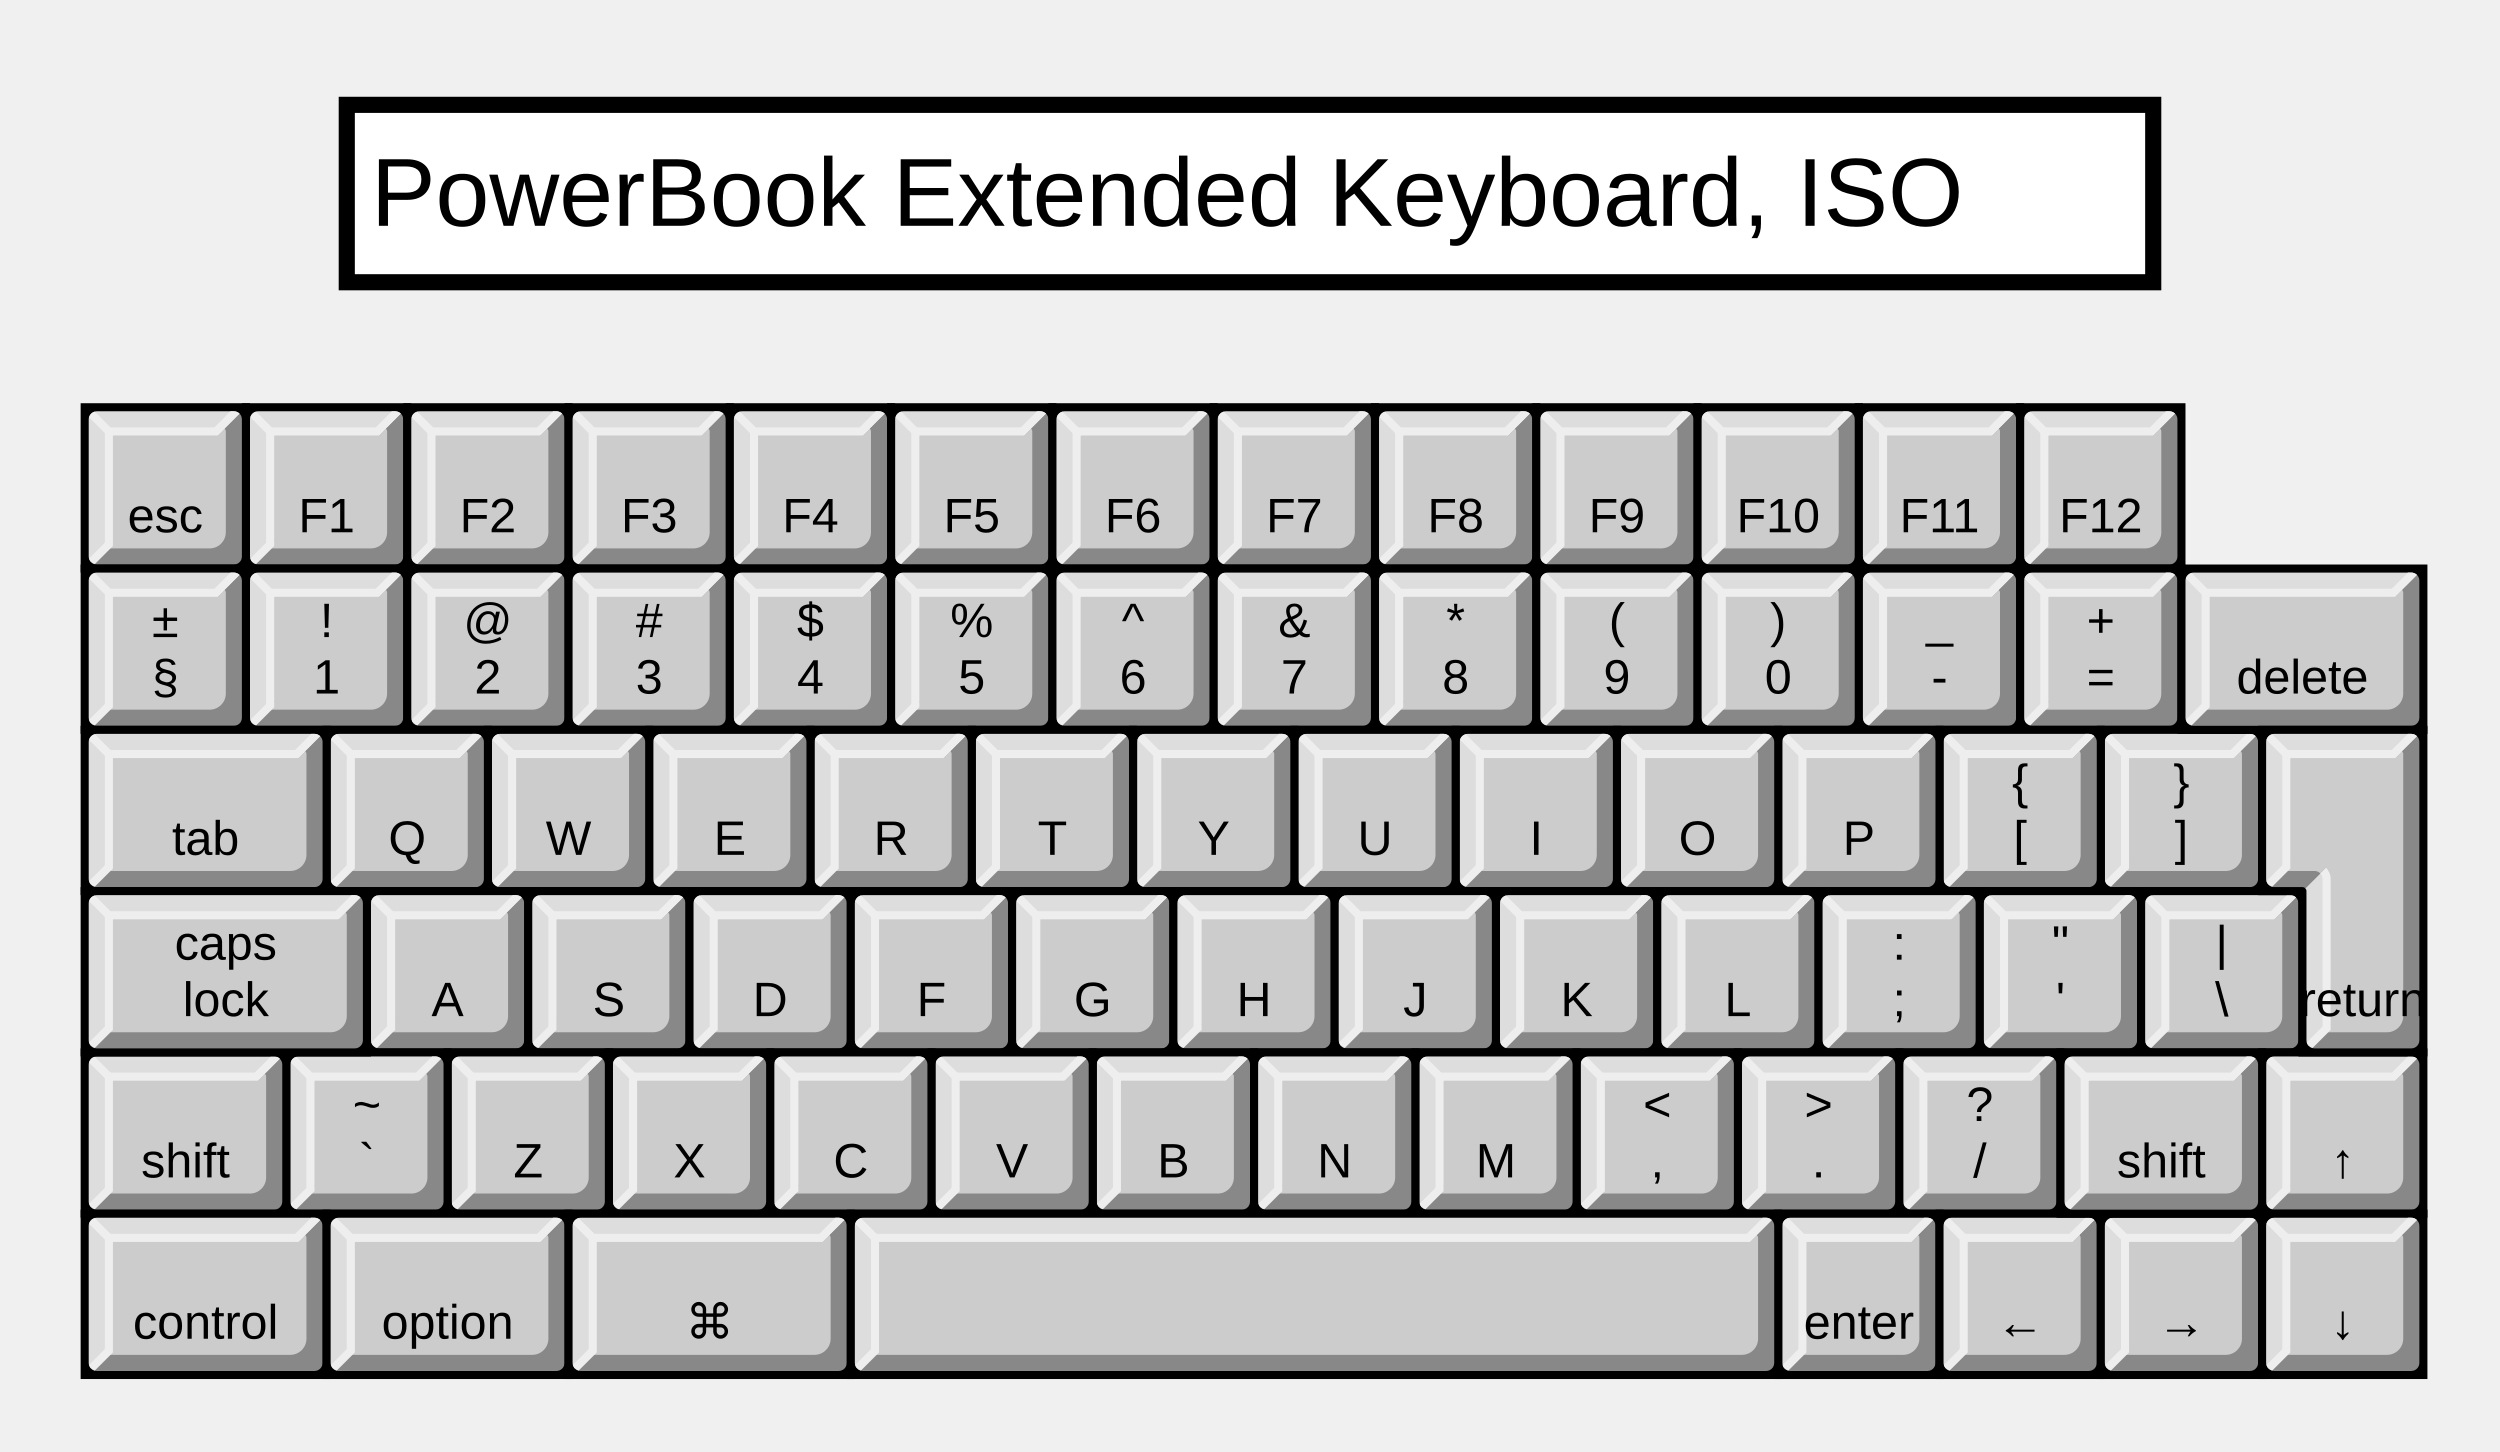
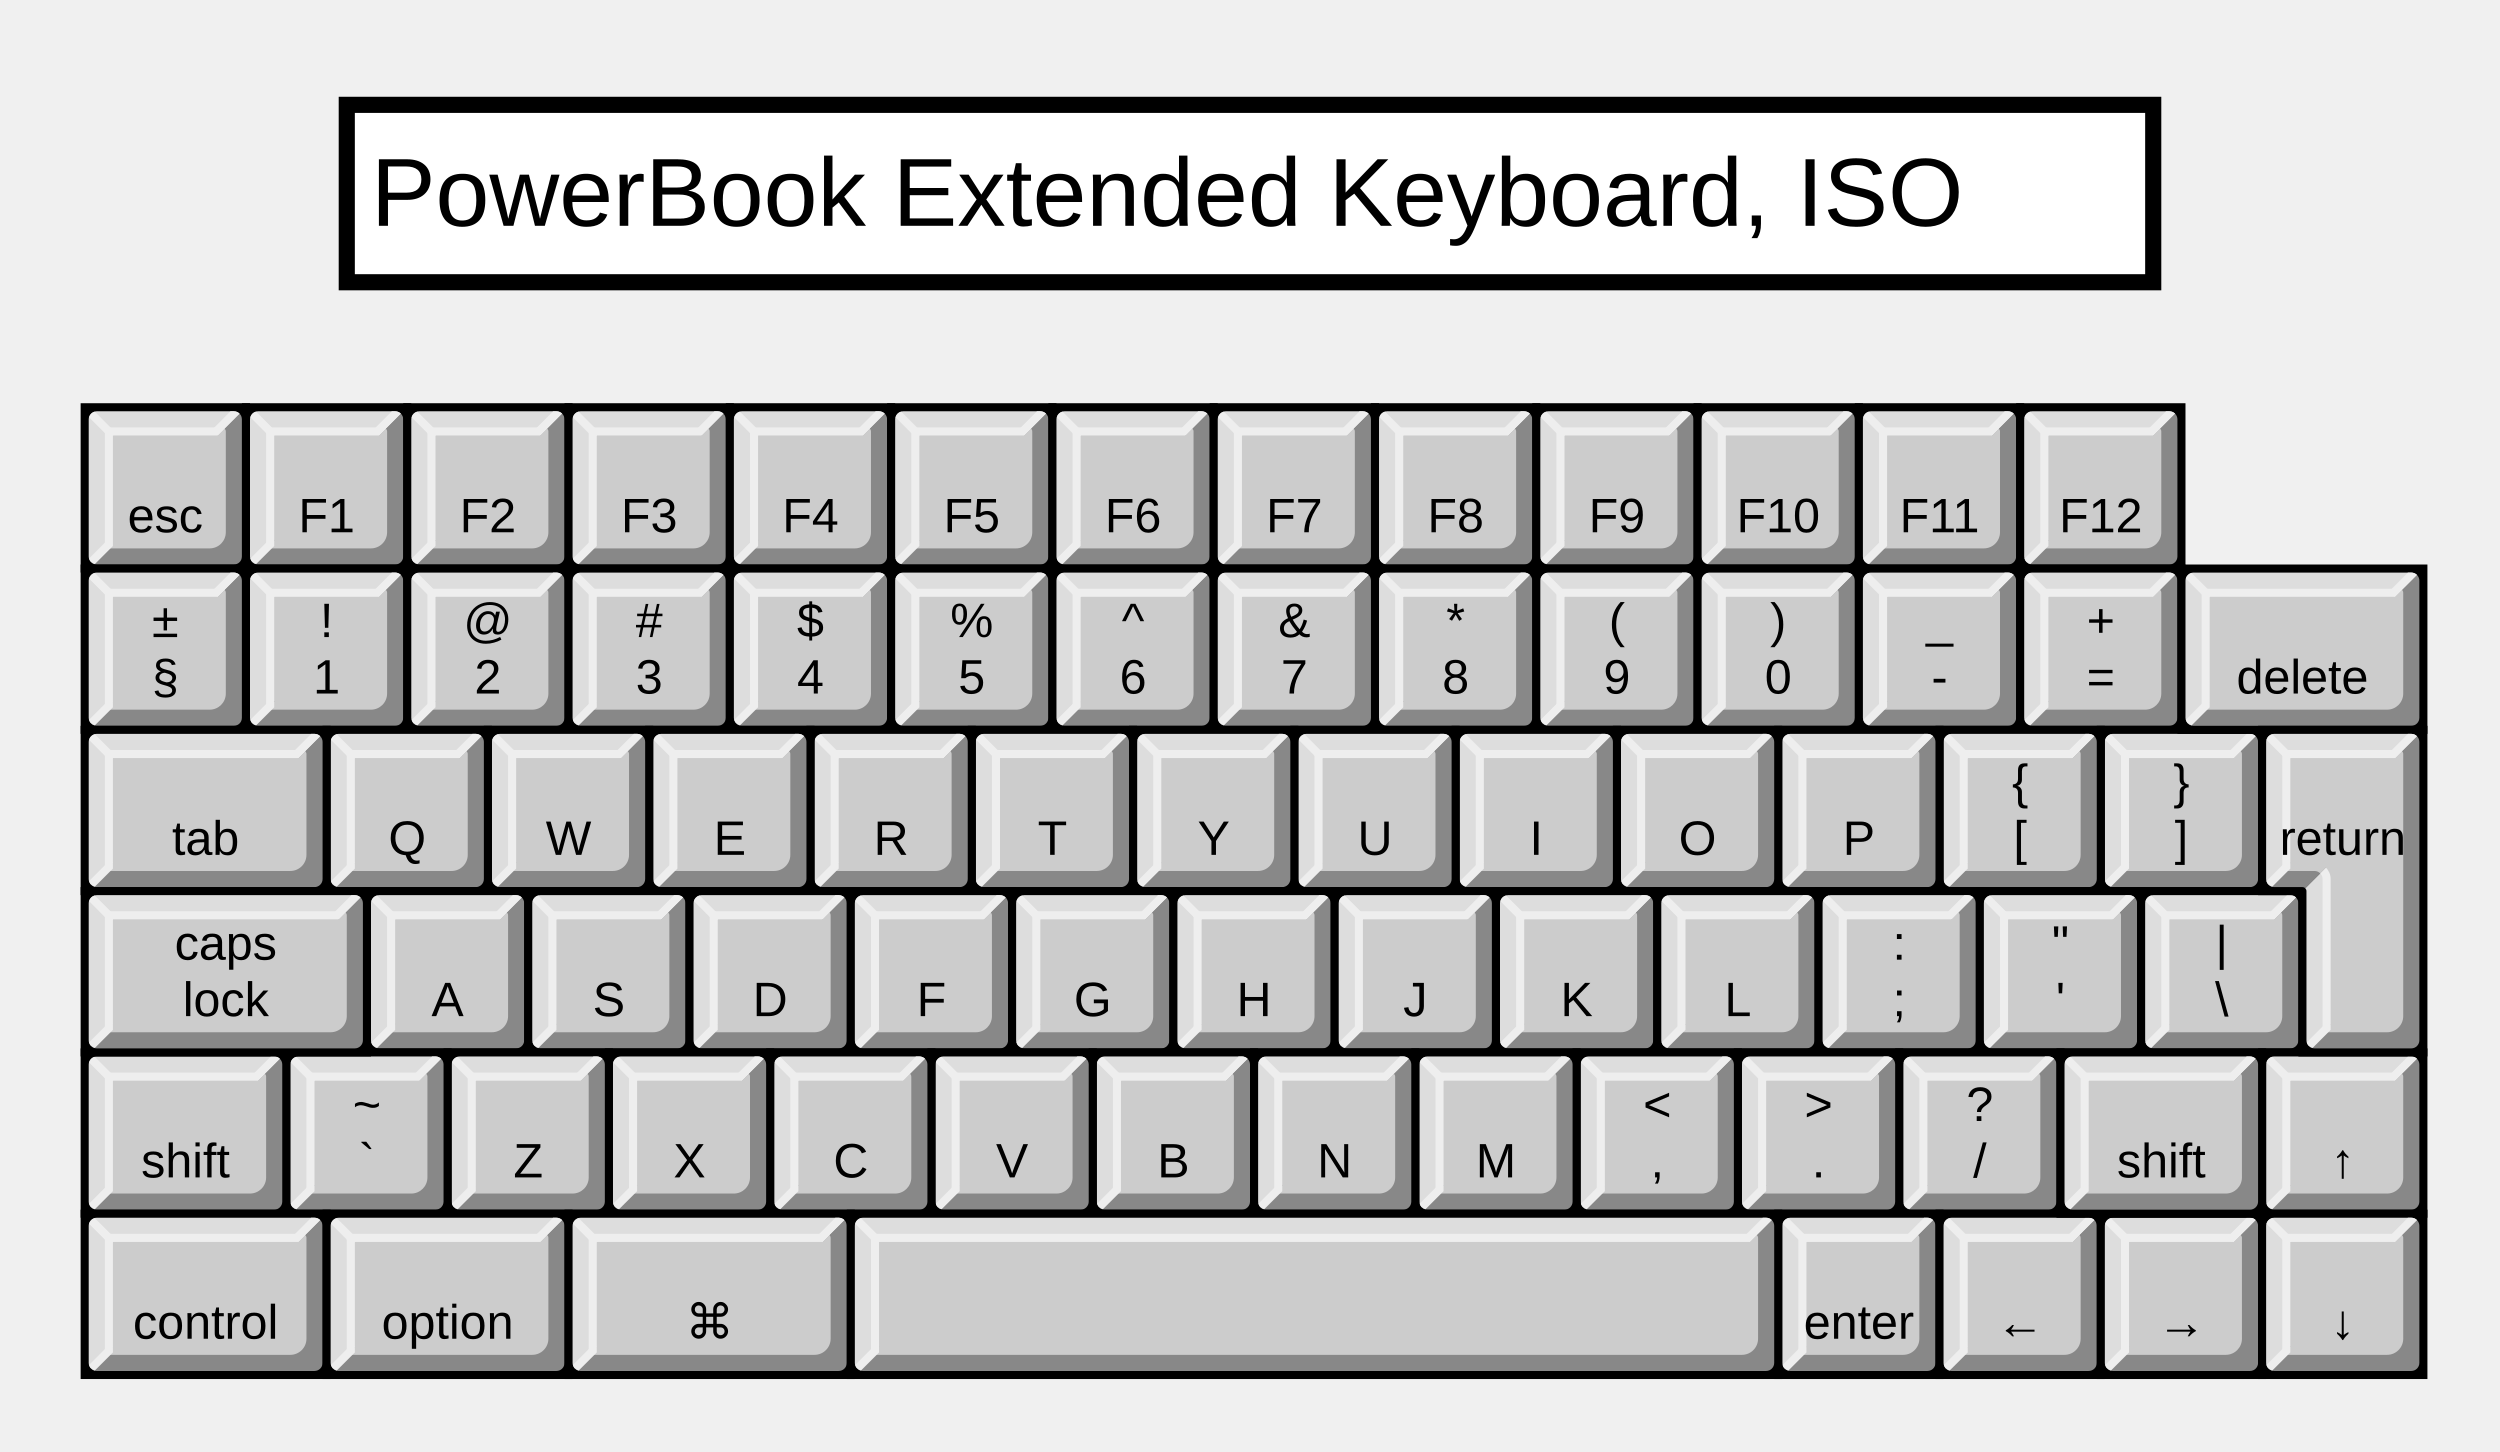
<svg xmlns="http://www.w3.org/2000/svg" xmlns:xlink="http://www.w3.org/1999/xlink" version="1.1" width="620" height="360" viewBox="0 0 310 180">
  <defs>
    <g id="shape0">
-       <path fill="#000000" d="M 16 5 L 16 16 L 5 16 L 5 5 Z M 0 0 L 0 5 L 0 16 L 0 21 L 21 21 L 21 16 L 21 5 L 21 0 Z" />
-       <path fill="#888888" d="M 19.707 1.293 L 16 5 L 16 16 L 5 16 L 1.293 19.707 C 1.474 19.888 1.724 20 2 20 L 19 20 C 19.553 20 20 19.553 20 19 L 20 16 L 20 5 L 20 2 C 20 1.724 19.888 1.474 19.707 1.293 Z" />
-       <path fill="#DDDDDD" d="M 2 1 C 1.448 1 1 1.448 1 2 L 1 5 L 1 16 L 1 19 C 1 19.276 1.112 19.526 1.293 19.707 L 5 16 L 5 16 L 5 5 L 16 5 L 16 5 L 19.707 1.293 C 19.526 1.112 19.276 1 19 1 Z" />
-       <path fill="#EEEEEE" d="M 3.5 3 C 3.224 3 3 3.224 3 3.5 L 3 5 L 3 16 L 3 17.5 C 3 17.639 3.056 17.764 3.146 17.854 L 5 16 L 5 16 L 5 5 L 16 5 L 16 5 L 17.854 3.146 C 17.764 3.056 17.639 3 17.5 3 Z" />
-       <path fill="#CCCCCC" d="M 17.854 3.146 L 17 4 L 4 4 L 4 5 L 4 16 L 4 17 L 3.146 17.854 C 3.237 17.944 3.362 18 3.5 18 L 16 18 L 16 18 L 16 18 C 17.104 18 18 17.104 18 16 L 18 16 L 18 5 L 18 3.5 C 18 3.362 17.944 3.237 17.854 3.146 Z" />
-       <path fill="#EEEEEE" d="M 18.586 1 L 16.293 3.293 L 17 4 L 19.707 1.293 C 19.526 1.112 19.276 1 19 1 Z M 1.756 1.049 C 1.405 1.14 1.14 1.405 1.049 1.756 L 3.646 4.353 L 4.354 3.646 L 1.756 1.049 Z M 3.646 16.646 L 1.049 19.244 C 1.14 19.595 1.405 19.86 1.756 19.951 L 4 17.707 L 4 17 L 3.646 16.646 Z" />
+       <g>
+         <path d="M 16 5 L 16 16 L 5 16 L 5 5 Z M 0 0 L 0 5 L 0 16 L 0 21 L 21 21 L 21 16 L 21 5 L 21 0 Z" fill="#000000" />
+         <path d="M 19.707 1.293 L 16 5 L 16 16 L 5 16 L 1.293 19.707 C 1.474 19.888 1.724 20 2 20 L 19 20 C 19.553 20 20 19.553 20 19 L 20 16 L 20 5 L 20 2 C 20 1.724 19.888 1.474 19.707 1.293 Z" fill="#888888" />
+         <path d="M 2 1 C 1.448 1 1 1.448 1 2 L 1 5 L 1 16 L 1 19 C 1 19.276 1.112 19.526 1.293 19.707 L 5 16 L 5 16 L 5 5 L 16 5 L 16 5 L 19.707 1.293 C 19.526 1.112 19.276 1 19 1 Z" fill="#dddddd" />
+         <path d="M 3.5 3 C 3.224 3 3 3.224 3 3.5 L 3 5 L 3 16 L 3 17.5 C 3 17.639 3.056 17.764 3.146 17.854 L 5 16 L 5 16 L 5 5 L 16 5 L 16 5 L 17.854 3.146 C 17.764 3.056 17.639 3 17.5 3 Z" fill="#eeeeee" />
+         <path d="M 17.854 3.146 L 17 4 L 4 4 L 4 5 L 4 16 L 4 17 L 3.146 17.854 C 3.237 17.944 3.362 18 3.5 18 L 16 18 L 16 18 L 16 18 C 17.104 18 18 17.104 18 16 L 18 16 L 18 5 L 18 3.5 C 18 3.362 17.944 3.237 17.854 3.146 Z" fill="#cccccc" />
+         <path d="M 18.586 1 L 16.293 3.293 L 17 4 L 19.707 1.293 C 19.526 1.112 19.276 1 19 1 Z M 1.756 1.049 C 1.405 1.14 1.14 1.405 1.049 1.756 L 3.646 4.353 L 4.354 3.646 L 1.756 1.049 Z M 3.646 16.646 L 1.049 19.244 C 1.14 19.595 1.405 19.86 1.756 19.951 L 4 17.707 L 4 17 L 3.646 16.646 Z" fill="#eeeeee" />
+       </g>
    </g>
    <g id="shape1">
-       <path fill="#000000" d="M 21 5 L 21 16 L 5 16 L 5 5 Z M 0 0 L 0 5 L 0 16 L 0 21 L 26 21 L 26 16 L 26 5 L 26 0 Z" />
-       <path fill="#888888" d="M 24.707 1.293 L 21 5 L 21 16 L 5 16 L 1.293 19.707 C 1.474 19.888 1.724 20 2 20 L 24 20 C 24.553 20 25 19.553 25 19 L 25 16 L 25 5 L 25 2 C 25 1.724 24.888 1.474 24.707 1.293 Z" />
-       <path fill="#DDDDDD" d="M 2 1 C 1.448 1 1 1.448 1 2 L 1 5 L 1 16 L 1 19 C 1 19.276 1.112 19.526 1.293 19.707 L 5 16 L 5 16 L 5 5 L 21 5 L 21 5 L 24.707 1.293 C 24.526 1.112 24.276 1 24 1 Z" />
-       <path fill="#EEEEEE" d="M 3.5 3 C 3.224 3 3 3.224 3 3.5 L 3 5 L 3 16 L 3 17.5 C 3 17.639 3.056 17.764 3.146 17.854 L 5 16 L 5 16 L 5 5 L 21 5 L 21 5 L 22.854 3.146 C 22.764 3.056 22.639 3 22.5 3 Z" />
-       <path fill="#CCCCCC" d="M 22.854 3.146 L 22 4 L 4 4 L 4 5 L 4 16 L 4 17 L 3.146 17.854 C 3.237 17.944 3.362 18 3.5 18 L 21 18 L 21 18 L 21 18 C 22.104 18 23 17.104 23 16 L 23 16 L 23 5 L 23 3.5 C 23 3.362 22.944 3.237 22.854 3.146 Z" />
-       <path fill="#EEEEEE" d="M 23.586 1 L 21.293 3.293 L 22 4 L 24.707 1.293 C 24.526 1.112 24.276 1 24 1 Z M 1.756 1.049 C 1.405 1.14 1.14 1.405 1.049 1.756 L 3.646 4.353 L 4.354 3.646 L 1.756 1.049 Z M 3.646 16.646 L 1.049 19.244 C 1.14 19.595 1.405 19.86 1.756 19.951 L 4 17.707 L 4 17 L 3.646 16.646 Z" />
+       <g>
+         <path d="M 21 5 L 21 16 L 5 16 L 5 5 Z M 0 0 L 0 5 L 0 16 L 0 21 L 26 21 L 26 16 L 26 5 L 26 0 Z" fill="#000000" />
+         <path d="M 24.707 1.293 L 21 5 L 21 16 L 5 16 L 1.293 19.707 C 1.474 19.888 1.724 20 2 20 L 24 20 C 24.553 20 25 19.553 25 19 L 25 16 L 25 5 L 25 2 C 25 1.724 24.888 1.474 24.707 1.293 Z" fill="#888888" />
+         <path d="M 2 1 C 1.448 1 1 1.448 1 2 L 1 5 L 1 16 L 1 19 C 1 19.276 1.112 19.526 1.293 19.707 L 5 16 L 5 16 L 5 5 L 21 5 L 21 5 L 24.707 1.293 C 24.526 1.112 24.276 1 24 1 Z" fill="#dddddd" />
+         <path d="M 3.5 3 C 3.224 3 3 3.224 3 3.5 L 3 5 L 3 16 L 3 17.5 C 3 17.639 3.056 17.764 3.146 17.854 L 5 16 L 5 16 L 5 5 L 21 5 L 21 5 L 22.854 3.146 C 22.764 3.056 22.639 3 22.5 3 Z" fill="#eeeeee" />
+         <path d="M 22.854 3.146 L 22 4 L 4 4 L 4 5 L 4 16 L 4 17 L 3.146 17.854 C 3.237 17.944 3.362 18 3.5 18 L 21 18 L 21 18 L 21 18 C 22.104 18 23 17.104 23 16 L 23 16 L 23 5 L 23 3.5 C 23 3.362 22.944 3.237 22.854 3.146 Z" fill="#cccccc" />
+         <path d="M 23.586 1 L 21.293 3.293 L 22 4 L 24.707 1.293 C 24.526 1.112 24.276 1 24 1 Z M 1.756 1.049 C 1.405 1.14 1.14 1.405 1.049 1.756 L 3.646 4.353 L 4.354 3.646 L 1.756 1.049 Z M 3.646 16.646 L 1.049 19.244 C 1.14 19.595 1.405 19.86 1.756 19.951 L 4 17.707 L 4 17 L 3.646 16.646 Z" fill="#eeeeee" />
+       </g>
    </g>
    <g id="shape2">
-       <path fill="#000000" d="M 0 0 L 0 5 L 0 16 L 0 21 L 26 21 L 26 16 L 5 16 L 5 5 L 26 5 L 26 0 Z M 26 0 L 26 5 L 26 16 L 26 21 L 31 21 L 31 16 L 31 5 L 31 0 Z" />
-       <path fill="#888888" d="M 5 16 L 1.293 19.707 C 1.474 19.888 1.724 20 2 20 L 26 20 L 26 16 Z M 29.707 1.293 L 26 5 L 26 16 L 26 20 L 29 20 C 29.553 20 30 19.553 30 19 L 30 16 L 30 5 L 30 2 C 30 1.724 29.888 1.474 29.707 1.293 Z" />
-       <path fill="#DDDDDD" d="M 26 1 L 26 5 L 29.707 1.293 C 29.526 1.112 29.276 1 29 1 Z M 2 1 C 1.448 1 1 1.448 1 2 L 1 5 L 1 16 L 1 19 C 1 19.276 1.112 19.526 1.293 19.707 L 5 16 L 5 16 L 5 5 L 26 5 L 26 1 Z" />
-       <path fill="#EEEEEE" d="M 26 3 L 26 5 L 27.854 3.146 C 27.764 3.056 27.639 3 27.5 3 Z M 3.5 3 C 3.224 3 3 3.224 3 3.5 L 3 5 L 3 16 L 3 17.5 C 3 17.639 3.056 17.764 3.146 17.854 L 5 16 L 5 16 L 5 5 L 26 5 L 26 3 Z" />
-       <path fill="#CCCCCC" d="M 27.854 3.146 L 27 4 L 26 4 L 26 5 L 26 5 L 26 4 L 4 4 L 4 5 L 4 16 L 4 17 L 3.146 17.854 C 3.237 17.944 3.362 18 3.5 18 L 26 18 L 26 16 L 26 16 L 26 18 C 27.104 18 28 17.104 28 16 L 28 16 L 28 5 L 28 3.5 C 28 3.362 27.944 3.237 27.854 3.146 Z" />
-       <path fill="#EEEEEE" d="M 28.586 1 L 26.293 3.293 L 27 4 L 29.707 1.293 C 29.526 1.112 29.276 1 29 1 Z M 1.756 1.049 C 1.405 1.14 1.14 1.405 1.049 1.756 L 3.646 4.353 L 4.354 3.646 L 1.756 1.049 Z M 3.646 16.646 L 1.049 19.244 C 1.14 19.595 1.405 19.86 1.756 19.951 L 4 17.707 L 4 17 L 3.646 16.646 Z" />
+       <g>
+         <path d="M 0 0 L 0 5 L 0 16 L 0 21 L 26 21 L 26 16 L 5 16 L 5 5 L 26 5 L 26 0 Z M 26 0 L 26 5 L 26 16 L 26 21 L 31 21 L 31 16 L 31 5 L 31 0 Z" fill="#000000" />
+         <path d="M 5 16 L 1.293 19.707 C 1.474 19.888 1.724 20 2 20 L 26 20 L 26 16 Z M 29.707 1.293 L 26 5 L 26 16 L 26 20 L 29 20 C 29.553 20 30 19.553 30 19 L 30 16 L 30 5 L 30 2 C 30 1.724 29.888 1.474 29.707 1.293 Z" fill="#888888" />
+         <path d="M 26 1 L 26 5 L 29.707 1.293 C 29.526 1.112 29.276 1 29 1 Z M 2 1 C 1.448 1 1 1.448 1 2 L 1 5 L 1 16 L 1 19 C 1 19.276 1.112 19.526 1.293 19.707 L 5 16 L 5 16 L 5 5 L 26 5 L 26 1 Z" fill="#dddddd" />
+         <path d="M 26 3 L 26 5 L 27.854 3.146 C 27.764 3.056 27.639 3 27.5 3 Z M 3.5 3 C 3.224 3 3 3.224 3 3.5 L 3 5 L 3 16 L 3 17.5 C 3 17.639 3.056 17.764 3.146 17.854 L 5 16 L 5 16 L 5 5 L 26 5 L 26 3 Z" fill="#eeeeee" />
+         <path d="M 27.854 3.146 L 27 4 L 26 4 L 26 5 L 26 5 L 26 4 L 4 4 L 4 5 L 4 16 L 4 17 L 3.146 17.854 C 3.237 17.944 3.362 18 3.5 18 L 26 18 L 26 16 L 26 16 L 26 18 C 27.104 18 28 17.104 28 16 L 28 16 L 28 5 L 28 3.5 C 28 3.362 27.944 3.237 27.854 3.146 Z" fill="#cccccc" />
+         <path d="M 28.586 1 L 26.293 3.293 L 27 4 L 29.707 1.293 C 29.526 1.112 29.276 1 29 1 Z M 1.756 1.049 C 1.405 1.14 1.14 1.405 1.049 1.756 L 3.646 4.353 L 4.354 3.646 L 1.756 1.049 Z M 3.646 16.646 L 1.049 19.244 C 1.14 19.595 1.405 19.86 1.756 19.951 L 4 17.707 L 4 17 L 3.646 16.646 Z" fill="#eeeeee" />
+       </g>
    </g>
    <g id="shape3">
-       <path fill="#000000" d="M 0 0 L 0 5 L 0 16 L 0 21 L 31 21 L 31 16 L 5 16 L 5 5 L 31 5 L 31 0 Z M 31 0 L 31 5 L 31 16 L 31 21 L 36 21 L 36 16 L 36 5 L 36 0 Z" />
-       <path fill="#888888" d="M 5 16 L 1.293 19.707 C 1.474 19.888 1.724 20 2 20 L 31 20 L 31 16 Z M 34.707 1.293 L 31 5 L 31 16 L 31 20 L 34 20 C 34.553 20 35 19.553 35 19 L 35 16 L 35 5 L 35 2 C 35 1.724 34.888 1.474 34.707 1.293 Z" />
-       <path fill="#DDDDDD" d="M 31 1 L 31 5 L 34.707 1.293 C 34.526 1.112 34.276 1 34 1 Z M 2 1 C 1.448 1 1 1.448 1 2 L 1 5 L 1 16 L 1 19 C 1 19.276 1.112 19.526 1.293 19.707 L 5 16 L 5 16 L 5 5 L 31 5 L 31 1 Z" />
-       <path fill="#EEEEEE" d="M 31 3 L 31 5 L 32.854 3.146 C 32.764 3.056 32.639 3 32.5 3 Z M 3.5 3 C 3.224 3 3 3.224 3 3.5 L 3 5 L 3 16 L 3 17.5 C 3 17.639 3.056 17.764 3.146 17.854 L 5 16 L 5 16 L 5 5 L 31 5 L 31 3 Z" />
-       <path fill="#CCCCCC" d="M 32.854 3.146 L 32 4 L 31 4 L 31 5 L 31 5 L 31 4 L 4 4 L 4 5 L 4 16 L 4 17 L 3.146 17.854 C 3.237 17.944 3.362 18 3.5 18 L 31 18 L 31 16 L 31 16 L 31 18 C 32.104 18 33 17.104 33 16 L 33 16 L 33 5 L 33 3.5 C 33 3.362 32.944 3.237 32.854 3.146 Z" />
-       <path fill="#EEEEEE" d="M 33.586 1 L 31.293 3.293 L 32 4 L 34.707 1.293 C 34.526 1.112 34.276 1 34 1 Z M 1.756 1.049 C 1.405 1.14 1.14 1.405 1.049 1.756 L 3.646 4.353 L 4.354 3.646 L 1.756 1.049 Z M 3.646 16.646 L 1.049 19.244 C 1.14 19.595 1.405 19.86 1.756 19.951 L 4 17.707 L 4 17 L 3.646 16.646 Z" />
+       <g>
+         <path d="M 0 0 L 0 5 L 0 16 L 0 21 L 31 21 L 31 16 L 5 16 L 5 5 L 31 5 L 31 0 Z M 31 0 L 31 5 L 31 16 L 31 21 L 36 21 L 36 16 L 36 5 L 36 0 Z" fill="#000000" />
+         <path d="M 5 16 L 1.293 19.707 C 1.474 19.888 1.724 20 2 20 L 31 20 L 31 16 Z M 34.707 1.293 L 31 5 L 31 16 L 31 20 L 34 20 C 34.553 20 35 19.553 35 19 L 35 16 L 35 5 L 35 2 C 35 1.724 34.888 1.474 34.707 1.293 Z" fill="#888888" />
+         <path d="M 31 1 L 31 5 L 34.707 1.293 C 34.526 1.112 34.276 1 34 1 Z M 2 1 C 1.448 1 1 1.448 1 2 L 1 5 L 1 16 L 1 19 C 1 19.276 1.112 19.526 1.293 19.707 L 5 16 L 5 16 L 5 5 L 31 5 L 31 1 Z" fill="#dddddd" />
+         <path d="M 31 3 L 31 5 L 32.854 3.146 C 32.764 3.056 32.639 3 32.5 3 Z M 3.5 3 C 3.224 3 3 3.224 3 3.5 L 3 5 L 3 16 L 3 17.5 C 3 17.639 3.056 17.764 3.146 17.854 L 5 16 L 5 16 L 5 5 L 31 5 L 31 3 Z" fill="#eeeeee" />
+         <path d="M 32.854 3.146 L 32 4 L 31 4 L 31 5 L 31 5 L 31 4 L 4 4 L 4 5 L 4 16 L 4 17 L 3.146 17.854 C 3.237 17.944 3.362 18 3.5 18 L 31 18 L 31 16 L 31 16 L 31 18 C 32.104 18 33 17.104 33 16 L 33 16 L 33 5 L 33 3.5 C 33 3.362 32.944 3.237 32.854 3.146 Z" fill="#cccccc" />
+         <path d="M 33.586 1 L 31.293 3.293 L 32 4 L 34.707 1.293 C 34.526 1.112 34.276 1 34 1 Z M 1.756 1.049 C 1.405 1.14 1.14 1.405 1.049 1.756 L 3.646 4.353 L 4.354 3.646 L 1.756 1.049 Z M 3.646 16.646 L 1.049 19.244 C 1.14 19.595 1.405 19.86 1.756 19.951 L 4 17.707 L 4 17 L 3.646 16.646 Z" fill="#eeeeee" />
+       </g>
    </g>
    <g id="shape4">
-       <path fill="#000000" d="M 111 5 L 111 16 L 5 16 L 5 5 Z M 0 0 L 0 5 L 0 16 L 0 21 L 116 21 L 116 16 L 116 5 L 116 0 Z" />
-       <path fill="#888888" d="M 114.707 1.293 L 111 5 L 111 16 L 5 16 L 1.293 19.707 C 1.474 19.888 1.724 20 2 20 L 114 20 C 114.553 20 115 19.553 115 19 L 115 16 L 115 5 L 115 2 C 115 1.724 114.888 1.474 114.707 1.293 Z" />
-       <path fill="#DDDDDD" d="M 2 1 C 1.448 1 1 1.448 1 2 L 1 5 L 1 16 L 1 19 C 1 19.276 1.112 19.526 1.293 19.707 L 5 16 L 5 16 L 5 5 L 111 5 L 111 5 L 114.707 1.293 C 114.526 1.112 114.276 1 114 1 Z" />
-       <path fill="#EEEEEE" d="M 3.5 3 C 3.224 3 3 3.224 3 3.5 L 3 5 L 3 16 L 3 17.5 C 3 17.639 3.056 17.764 3.146 17.854 L 5 16 L 5 16 L 5 5 L 111 5 L 111 5 L 112.854 3.146 C 112.764 3.056 112.639 3 112.5 3 Z" />
-       <path fill="#CCCCCC" d="M 112.854 3.146 L 112 4 L 4 4 L 4 5 L 4 16 L 4 17 L 3.146 17.854 C 3.237 17.944 3.362 18 3.5 18 L 111 18 L 111 18 L 111 18 C 112.104 18 113 17.104 113 16 L 113 16 L 113 5 L 113 3.5 C 113 3.362 112.944 3.237 112.854 3.146 Z" />
-       <path fill="#EEEEEE" d="M 113.586 1 L 111.293 3.293 L 112 4 L 114.707 1.293 C 114.526 1.112 114.276 1 114 1 Z M 1.756 1.049 C 1.405 1.14 1.14 1.405 1.049 1.756 L 3.646 4.353 L 4.354 3.646 L 1.756 1.049 Z M 3.646 16.646 L 1.049 19.244 C 1.14 19.595 1.405 19.86 1.756 19.951 L 4 17.707 L 4 17 L 3.646 16.646 Z" />
+       <g>
+         <path d="M 111 5 L 111 16 L 5 16 L 5 5 Z M 0 0 L 0 5 L 0 16 L 0 21 L 116 21 L 116 16 L 116 5 L 116 0 Z" fill="#000000" />
+         <path d="M 114.707 1.293 L 111 5 L 111 16 L 5 16 L 1.293 19.707 C 1.474 19.888 1.724 20 2 20 L 114 20 C 114.553 20 115 19.553 115 19 L 115 16 L 115 5 L 115 2 C 115 1.724 114.888 1.474 114.707 1.293 Z" fill="#888888" />
+         <path d="M 2 1 C 1.448 1 1 1.448 1 2 L 1 5 L 1 16 L 1 19 C 1 19.276 1.112 19.526 1.293 19.707 L 5 16 L 5 16 L 5 5 L 111 5 L 111 5 L 114.707 1.293 C 114.526 1.112 114.276 1 114 1 Z" fill="#dddddd" />
+         <path d="M 3.5 3 C 3.224 3 3 3.224 3 3.5 L 3 5 L 3 16 L 3 17.5 C 3 17.639 3.056 17.764 3.146 17.854 L 5 16 L 5 16 L 5 5 L 111 5 L 111 5 L 112.854 3.146 C 112.764 3.056 112.639 3 112.5 3 Z" fill="#eeeeee" />
+         <path d="M 112.854 3.146 L 112 4 L 4 4 L 4 5 L 4 16 L 4 17 L 3.146 17.854 C 3.237 17.944 3.362 18 3.5 18 L 111 18 L 111 18 L 111 18 C 112.104 18 113 17.104 113 16 L 113 16 L 113 5 L 113 3.5 C 113 3.362 112.944 3.237 112.854 3.146 Z" fill="#cccccc" />
+         <path d="M 113.586 1 L 111.293 3.293 L 112 4 L 114.707 1.293 C 114.526 1.112 114.276 1 114 1 Z M 1.756 1.049 C 1.405 1.14 1.14 1.405 1.049 1.756 L 3.646 4.353 L 4.354 3.646 L 1.756 1.049 Z M 3.646 16.646 L 1.049 19.244 C 1.14 19.595 1.405 19.86 1.756 19.951 L 4 17.707 L 4 17 L 3.646 16.646 Z" fill="#eeeeee" />
+       </g>
    </g>
    <g id="shape5">
-       <path fill="#000000" d="M 16 5 L 16 21 L 16 24 L 16 36 L 10 36 L 10 21 L 10 16 L 5 16 L 5 5 Z M 0 0 L 0 5 L 0 16 L 0 21 L 5 21 L 5 36 L 5 41 L 21 41 L 21 36 L 21 24 L 21 21 L 21 5 L 21 0 Z" />
-       <path fill="#888888" d="M 5 16 L 1.293 19.707 C 1.474 19.888 1.724 20 2 20 L 5.5 20 C 5.639 20 5.764 20.056 5.854 20.146 L 10 16 Z M 19.707 1.293 L 16 5 L 16 21 L 16 24 L 16 36 L 10 36 L 6.293 39.707 C 6.474 39.888 6.724 40 7 40 L 19 40 C 19.553 40 20 39.553 20 39 L 20 36 L 20 24 L 20 21 L 20 5 L 20 2 C 20 1.724 19.888 1.474 19.707 1.293 Z" />
-       <path fill="#DDDDDD" d="M 2 1 C 1.448 1 1 1.448 1 2 L 1 5 L 1 16 L 1 19 C 1 19.276 1.112 19.526 1.293 19.707 L 5 16 L 5 16 L 5 5 L 16 5 L 16 5 L 19.707 1.293 C 19.526 1.112 19.276 1 19 1 Z M 10 16 L 5.854 20.146 C 5.944 20.237 6 20.362 6 20.5 L 6 21 L 6 36 L 6 39 C 6 39.276 6.112 39.526 6.293 39.707 L 10 36 L 10 21 L 10 16 Z" />
-       <path fill="#EEEEEE" d="M 3.5 3 C 3.224 3 3 3.224 3 3.5 L 3 5 L 3 16 L 3 17.5 C 3 17.639 3.056 17.764 3.146 17.854 L 5 16 L 5 16 L 5 5 L 16 5 L 16 5 L 17.854 3.146 C 17.764 3.056 17.639 3 17.5 3 Z M 10 16 L 7.707 18.293 C 7.888 18.474 8 18.724 8 19 L 8 21 L 8 36 L 8 37.5 C 8 37.639 8.056 37.764 8.146 37.854 L 10 36 L 10 21 L 10 16 Z" />
-       <path fill="#CCCCCC" d="M 17.854 3.146 L 17 4 L 4 4 L 4 5 L 4 16 L 4 17 L 3.146 17.854 C 3.237 17.944 3.362 18 3.5 18 L 7 18 C 7.276 18 7.526 18.112 7.707 18.293 L 8.414 17.586 C 8.776 17.948 9 18.448 9 19 L 9 21 L 9 36 L 9 37 L 8.146 37.854 C 8.237 37.944 8.362 38 8.5 38 L 16 38 L 16 38 L 16 38 C 17.104 38 18 37.104 18 36 L 18 24 L 18 21 L 18 5 L 18 3.5 C 18 3.362 17.944 3.237 17.854 3.146 Z" />
-       <path fill="#EEEEEE" d="M 18.586 1 L 16.293 3.293 L 17 4 L 19.707 1.293 C 19.526 1.112 19.276 1 19 1 Z M 1.756 1.049 C 1.405 1.14 1.14 1.405 1.049 1.756 L 3.646 4.353 L 4.354 3.646 L 1.756 1.049 Z M 3.646 16.646 L 1.049 19.244 C 1.14 19.595 1.405 19.86 1.756 19.951 L 4 17.707 L 4 17 L 3.646 16.646 Z M 8.646 36.646 L 6.049 39.244 C 6.14 39.595 6.405 39.86 6.756 39.951 L 9 37.707 L 9 37 L 8.646 36.646 Z" />
+       <g>
+         <path d="M 16 5 L 16 21 L 16 23.5 L 16 36 L 10 36 L 10 21 L 10 16 L 5 16 L 5 5 Z M 0 0 L 0 5 L 0 16 L 0 21 L 5 21 L 5 36 L 5 41 L 21 41 L 21 36 L 21 23.5 L 21 21 L 21 5 L 21 0 Z" fill="#000000" />
+         <path d="M 5 16 L 1.293 19.707 C 1.474 19.888 1.724 20 2 20 L 5.5 20 C 5.639 20 5.764 20.056 5.854 20.146 L 10 16 Z M 19.707 1.293 L 16 5 L 16 21 L 16 23.5 L 16 36 L 10 36 L 6.293 39.707 C 6.474 39.888 6.724 40 7 40 L 19 40 C 19.553 40 20 39.553 20 39 L 20 36 L 20 23.5 L 20 21 L 20 5 L 20 2 C 20 1.724 19.888 1.474 19.707 1.293 Z" fill="#888888" />
+         <path d="M 2 1 C 1.448 1 1 1.448 1 2 L 1 5 L 1 16 L 1 19 C 1 19.276 1.112 19.526 1.293 19.707 L 5 16 L 5 16 L 5 5 L 16 5 L 16 5 L 19.707 1.293 C 19.526 1.112 19.276 1 19 1 Z M 10 16 L 5.854 20.146 C 5.944 20.237 6 20.362 6 20.5 L 6 21 L 6 36 L 6 39 C 6 39.276 6.112 39.526 6.293 39.707 L 10 36 L 10 21 L 10 16 Z" fill="#dddddd" />
+         <path d="M 3.5 3 C 3.224 3 3 3.224 3 3.5 L 3 5 L 3 16 L 3 17.5 C 3 17.639 3.056 17.764 3.146 17.854 L 5 16 L 5 16 L 5 5 L 16 5 L 16 5 L 17.854 3.146 C 17.764 3.056 17.639 3 17.5 3 Z M 10 16 L 7.707 18.293 C 7.888 18.474 8 18.724 8 19 L 8 21 L 8 36 L 8 37.5 C 8 37.639 8.056 37.764 8.146 37.854 L 10 36 L 10 21 L 10 16 Z" fill="#eeeeee" />
+         <path d="M 17.854 3.146 L 17 4 L 4 4 L 4 5 L 4 16 L 4 17 L 3.146 17.854 C 3.237 17.944 3.362 18 3.5 18 L 7 18 C 7.276 18 7.526 18.112 7.707 18.293 L 8.414 17.586 C 8.776 17.948 9 18.448 9 19 L 9 21 L 9 36 L 9 37 L 8.146 37.854 C 8.237 37.944 8.362 38 8.5 38 L 16 38 L 16 38 L 16 38 C 17.104 38 18 37.104 18 36 L 18 23.5 L 18 21 L 18 5 L 18 3.5 C 18 3.362 17.944 3.237 17.854 3.146 Z" fill="#cccccc" />
+         <path d="M 18.586 1 L 16.293 3.293 L 17 4 L 19.707 1.293 C 19.526 1.112 19.276 1 19 1 Z M 1.756 1.049 C 1.405 1.14 1.14 1.405 1.049 1.756 L 3.646 4.353 L 4.354 3.646 L 1.756 1.049 Z M 3.646 16.646 L 1.049 19.244 C 1.14 19.595 1.405 19.86 1.756 19.951 L 4 17.707 L 4 17 L 3.646 16.646 Z M 8.646 36.646 L 6.049 39.244 C 6.14 39.595 6.405 39.86 6.756 39.951 L 9 37.707 L 9 37 L 8.646 36.646 Z" fill="#eeeeee" />
+       </g>
    </g>
  </defs>
-   <path class="textarea" d="M 43.0 13.0 L 43.0 35.0 L 267.0 35.0 L 267.0 13.0 Z" fill="white" stroke="black" stroke-width="2" />
+   <path class="textarea" d="M 43 13 L 43 35 L 267 35 L 267 13 Z" fill="white" stroke="black" stroke-width="2" />
  <text class="keyboardName" x="46" y="28" font-family="Arial" font-size="12">PowerBook Extended Keyboard, ISO</text>
  <g class="keyboard keyboardId20">
    <g class="key keyCode53">
      <use xlink:href="#shape0" transform="translate(10 50)" />
      <text x="20.5" y="66.0" text-anchor="middle" font-family="Arial" font-size="6">esc</text>
    </g>
    <g class="key keyCode122">
      <use xlink:href="#shape0" transform="translate(30 50)" />
      <text x="40.5" y="66.0" text-anchor="middle" font-family="Arial" font-size="6">F1</text>
    </g>
    <g class="key keyCode120">
      <use xlink:href="#shape0" transform="translate(50 50)" />
      <text x="60.5" y="66.0" text-anchor="middle" font-family="Arial" font-size="6">F2</text>
    </g>
    <g class="key keyCode99">
      <use xlink:href="#shape0" transform="translate(70 50)" />
      <text x="80.5" y="66.0" text-anchor="middle" font-family="Arial" font-size="6">F3</text>
    </g>
    <g class="key keyCode118">
      <use xlink:href="#shape0" transform="translate(90 50)" />
      <text x="100.5" y="66.0" text-anchor="middle" font-family="Arial" font-size="6">F4</text>
    </g>
    <g class="key keyCode96">
      <use xlink:href="#shape0" transform="translate(110 50)" />
      <text x="120.5" y="66.0" text-anchor="middle" font-family="Arial" font-size="6">F5</text>
    </g>
    <g class="key keyCode97">
      <use xlink:href="#shape0" transform="translate(130 50)" />
      <text x="140.5" y="66.0" text-anchor="middle" font-family="Arial" font-size="6">F6</text>
    </g>
    <g class="key keyCode98">
      <use xlink:href="#shape0" transform="translate(150 50)" />
      <text x="160.5" y="66.0" text-anchor="middle" font-family="Arial" font-size="6">F7</text>
    </g>
    <g class="key keyCode100">
      <use xlink:href="#shape0" transform="translate(170 50)" />
      <text x="180.5" y="66.0" text-anchor="middle" font-family="Arial" font-size="6">F8</text>
    </g>
    <g class="key keyCode101">
      <use xlink:href="#shape0" transform="translate(190 50)" />
      <text x="200.5" y="66.0" text-anchor="middle" font-family="Arial" font-size="6">F9</text>
    </g>
    <g class="key keyCode109">
      <use xlink:href="#shape0" transform="translate(210 50)" />
      <text x="220.5" y="66.0" text-anchor="middle" font-family="Arial" font-size="6">F10</text>
    </g>
    <g class="key keyCode103">
      <use xlink:href="#shape0" transform="translate(230 50)" />
      <text x="240.5" y="66.0" text-anchor="middle" font-family="Arial" font-size="6">F11</text>
    </g>
    <g class="key keyCode111">
      <use xlink:href="#shape0" transform="translate(250 50)" />
      <text x="260.5" y="66.0" text-anchor="middle" font-family="Arial" font-size="6">F12</text>
    </g>
    <g class="key keyCode10">
      <use xlink:href="#shape0" transform="translate(10 70)" />
      <text x="20.5" y="79.0" text-anchor="middle" font-family="Arial" font-size="6">±</text>
      <text x="20.5" y="86.0" text-anchor="middle" font-family="Arial" font-size="6">§</text>
    </g>
    <g class="key keyCode18">
      <use xlink:href="#shape0" transform="translate(30 70)" />
      <text x="40.5" y="79.0" text-anchor="middle" font-family="Arial" font-size="6">!</text>
      <text x="40.5" y="86.0" text-anchor="middle" font-family="Arial" font-size="6">1</text>
    </g>
    <g class="key keyCode19">
      <use xlink:href="#shape0" transform="translate(50 70)" />
      <text x="60.5" y="79.0" text-anchor="middle" font-family="Arial" font-size="6">@</text>
      <text x="60.5" y="86.0" text-anchor="middle" font-family="Arial" font-size="6">2</text>
    </g>
    <g class="key keyCode20">
      <use xlink:href="#shape0" transform="translate(70 70)" />
      <text x="80.5" y="79.0" text-anchor="middle" font-family="Arial" font-size="6">#</text>
      <text x="80.5" y="86.0" text-anchor="middle" font-family="Arial" font-size="6">3</text>
    </g>
    <g class="key keyCode21">
      <use xlink:href="#shape0" transform="translate(90 70)" />
      <text x="100.5" y="79.0" text-anchor="middle" font-family="Arial" font-size="6">$</text>
      <text x="100.5" y="86.0" text-anchor="middle" font-family="Arial" font-size="6">4</text>
    </g>
    <g class="key keyCode23">
      <use xlink:href="#shape0" transform="translate(110 70)" />
      <text x="120.5" y="79.0" text-anchor="middle" font-family="Arial" font-size="6">%</text>
      <text x="120.5" y="86.0" text-anchor="middle" font-family="Arial" font-size="6">5</text>
    </g>
    <g class="key keyCode22">
      <use xlink:href="#shape0" transform="translate(130 70)" />
      <text x="140.5" y="79.0" text-anchor="middle" font-family="Arial" font-size="6">^</text>
      <text x="140.5" y="86.0" text-anchor="middle" font-family="Arial" font-size="6">6</text>
    </g>
    <g class="key keyCode26">
      <use xlink:href="#shape0" transform="translate(150 70)" />
      <text x="160.5" y="79.0" text-anchor="middle" font-family="Arial" font-size="6">&amp;</text>
      <text x="160.5" y="86.0" text-anchor="middle" font-family="Arial" font-size="6">7</text>
    </g>
    <g class="key keyCode28">
      <use xlink:href="#shape0" transform="translate(170 70)" />
      <text x="180.5" y="79.0" text-anchor="middle" font-family="Arial" font-size="6">*</text>
      <text x="180.5" y="86.0" text-anchor="middle" font-family="Arial" font-size="6">8</text>
    </g>
    <g class="key keyCode25">
      <use xlink:href="#shape0" transform="translate(190 70)" />
      <text x="200.5" y="79.0" text-anchor="middle" font-family="Arial" font-size="6">(</text>
      <text x="200.5" y="86.0" text-anchor="middle" font-family="Arial" font-size="6">9</text>
    </g>
    <g class="key keyCode29">
      <use xlink:href="#shape0" transform="translate(210 70)" />
      <text x="220.5" y="79.0" text-anchor="middle" font-family="Arial" font-size="6">)</text>
      <text x="220.5" y="86.0" text-anchor="middle" font-family="Arial" font-size="6">0</text>
    </g>
    <g class="key keyCode27">
      <use xlink:href="#shape0" transform="translate(230 70)" />
      <text x="240.5" y="79.0" text-anchor="middle" font-family="Arial" font-size="6">_</text>
      <text x="240.5" y="86.0" text-anchor="middle" font-family="Arial" font-size="6">-</text>
    </g>
    <g class="key keyCode24">
      <use xlink:href="#shape0" transform="translate(250 70)" />
      <text x="260.5" y="79.0" text-anchor="middle" font-family="Arial" font-size="6">+</text>
      <text x="260.5" y="86.0" text-anchor="middle" font-family="Arial" font-size="6">=</text>
    </g>
    <g class="key keyCode30">
      <use xlink:href="#shape0" transform="translate(260 90)" />
      <text x="270.5" y="99.0" text-anchor="middle" font-family="Arial" font-size="6">}</text>
      <text x="270.5" y="106.0" text-anchor="middle" font-family="Arial" font-size="6">]</text>
    </g>
    <g class="key keyCode33">
      <use xlink:href="#shape0" transform="translate(240 90)" />
      <text x="250.5" y="99.0" text-anchor="middle" font-family="Arial" font-size="6">{</text>
      <text x="250.5" y="106.0" text-anchor="middle" font-family="Arial" font-size="6">[</text>
    </g>
    <g class="key keyCode35">
      <use xlink:href="#shape0" transform="translate(220 90)" />
      <text x="230.5" y="106.0" text-anchor="middle" font-family="Arial" font-size="6">P</text>
    </g>
    <g class="key keyCode31">
      <use xlink:href="#shape0" transform="translate(200 90)" />
      <text x="210.5" y="106.0" text-anchor="middle" font-family="Arial" font-size="6">O</text>
    </g>
    <g class="key keyCode34">
      <use xlink:href="#shape0" transform="translate(180 90)" />
      <text x="190.5" y="106.0" text-anchor="middle" font-family="Arial" font-size="6">I</text>
    </g>
    <g class="key keyCode32">
      <use xlink:href="#shape0" transform="translate(160 90)" />
      <text x="170.5" y="106.0" text-anchor="middle" font-family="Arial" font-size="6">U</text>
    </g>
    <g class="key keyCode16">
      <use xlink:href="#shape0" transform="translate(140 90)" />
      <text x="150.5" y="106.0" text-anchor="middle" font-family="Arial" font-size="6">Y</text>
    </g>
    <g class="key keyCode17">
      <use xlink:href="#shape0" transform="translate(120 90)" />
      <text x="130.5" y="106.0" text-anchor="middle" font-family="Arial" font-size="6">T</text>
    </g>
    <g class="key keyCode15">
      <use xlink:href="#shape0" transform="translate(100 90)" />
      <text x="110.5" y="106.0" text-anchor="middle" font-family="Arial" font-size="6">R</text>
    </g>
    <g class="key keyCode14">
      <use xlink:href="#shape0" transform="translate(80 90)" />
      <text x="90.5" y="106.0" text-anchor="middle" font-family="Arial" font-size="6">E</text>
    </g>
    <g class="key keyCode13">
      <use xlink:href="#shape0" transform="translate(60 90)" />
      <text x="70.5" y="106.0" text-anchor="middle" font-family="Arial" font-size="6">W</text>
    </g>
    <g class="key keyCode12">
      <use xlink:href="#shape0" transform="translate(40 90)" />
      <text x="50.5" y="106.0" text-anchor="middle" font-family="Arial" font-size="6">Q</text>
    </g>
    <g class="key keyCode0">
      <use xlink:href="#shape0" transform="translate(45 110)" />
      <text x="55.5" y="126.0" text-anchor="middle" font-family="Arial" font-size="6">A</text>
    </g>
    <g class="key keyCode1">
      <use xlink:href="#shape0" transform="translate(65 110)" />
      <text x="75.5" y="126.0" text-anchor="middle" font-family="Arial" font-size="6">S</text>
    </g>
    <g class="key keyCode2">
      <use xlink:href="#shape0" transform="translate(85 110)" />
      <text x="95.5" y="126.0" text-anchor="middle" font-family="Arial" font-size="6">D</text>
    </g>
    <g class="key keyCode3">
      <use xlink:href="#shape0" transform="translate(105 110)" />
      <text x="115.5" y="126.0" text-anchor="middle" font-family="Arial" font-size="6">F</text>
    </g>
    <g class="key keyCode5">
      <use xlink:href="#shape0" transform="translate(125 110)" />
      <text x="135.5" y="126.0" text-anchor="middle" font-family="Arial" font-size="6">G</text>
    </g>
    <g class="key keyCode4">
      <use xlink:href="#shape0" transform="translate(145 110)" />
      <text x="155.5" y="126.0" text-anchor="middle" font-family="Arial" font-size="6">H</text>
    </g>
    <g class="key keyCode38">
      <use xlink:href="#shape0" transform="translate(165 110)" />
      <text x="175.5" y="126.0" text-anchor="middle" font-family="Arial" font-size="6">J</text>
    </g>
    <g class="key keyCode40">
      <use xlink:href="#shape0" transform="translate(185 110)" />
      <text x="195.5" y="126.0" text-anchor="middle" font-family="Arial" font-size="6">K</text>
    </g>
    <g class="key keyCode37">
      <use xlink:href="#shape0" transform="translate(205 110)" />
      <text x="215.5" y="126.0" text-anchor="middle" font-family="Arial" font-size="6">L</text>
    </g>
    <g class="key keyCode41">
      <use xlink:href="#shape0" transform="translate(225 110)" />
      <text x="235.5" y="119.0" text-anchor="middle" font-family="Arial" font-size="6">:</text>
      <text x="235.5" y="126.0" text-anchor="middle" font-family="Arial" font-size="6">;</text>
    </g>
    <g class="key keyCode39">
      <use xlink:href="#shape0" transform="translate(245 110)" />
      <text x="255.5" y="119.0" text-anchor="middle" font-family="Arial" font-size="6">"</text>
      <text x="255.5" y="126.0" text-anchor="middle" font-family="Arial" font-size="6">'</text>
    </g>
    <g class="key keyCode42">
      <use xlink:href="#shape0" transform="translate(265 110)" />
      <text x="275.5" y="119.0" text-anchor="middle" font-family="Arial" font-size="6">|</text>
      <text x="275.5" y="126.0" text-anchor="middle" font-family="Arial" font-size="6">\</text>
    </g>
    <g class="key keyCode126">
      <use xlink:href="#shape0" transform="translate(280 130)" />
      <text x="290.5" y="146.0" text-anchor="middle" font-family="Arial" font-size="6">↑</text>
    </g>
    <g class="key keyCode44">
      <use xlink:href="#shape0" transform="translate(235 130)" />
      <text x="245.5" y="139.0" text-anchor="middle" font-family="Arial" font-size="6">?</text>
      <text x="245.5" y="146.0" text-anchor="middle" font-family="Arial" font-size="6">/</text>
    </g>
    <g class="key keyCode47">
      <use xlink:href="#shape0" transform="translate(215 130)" />
      <text x="225.5" y="139.0" text-anchor="middle" font-family="Arial" font-size="6">&gt;</text>
      <text x="225.5" y="146.0" text-anchor="middle" font-family="Arial" font-size="6">.</text>
    </g>
    <g class="key keyCode43">
      <use xlink:href="#shape0" transform="translate(195 130)" />
      <text x="205.5" y="139.0" text-anchor="middle" font-family="Arial" font-size="6">&lt;</text>
      <text x="205.5" y="146.0" text-anchor="middle" font-family="Arial" font-size="6">,</text>
    </g>
    <g class="key keyCode46">
      <use xlink:href="#shape0" transform="translate(175 130)" />
      <text x="185.5" y="146.0" text-anchor="middle" font-family="Arial" font-size="6">M</text>
    </g>
    <g class="key keyCode45">
      <use xlink:href="#shape0" transform="translate(155 130)" />
      <text x="165.5" y="146.0" text-anchor="middle" font-family="Arial" font-size="6">N</text>
    </g>
    <g class="key keyCode11">
      <use xlink:href="#shape0" transform="translate(135 130)" />
      <text x="145.5" y="146.0" text-anchor="middle" font-family="Arial" font-size="6">B</text>
    </g>
    <g class="key keyCode9">
      <use xlink:href="#shape0" transform="translate(115 130)" />
      <text x="125.5" y="146.0" text-anchor="middle" font-family="Arial" font-size="6">V</text>
    </g>
    <g class="key keyCode8">
      <use xlink:href="#shape0" transform="translate(95 130)" />
      <text x="105.5" y="146.0" text-anchor="middle" font-family="Arial" font-size="6">C</text>
    </g>
    <g class="key keyCode7">
      <use xlink:href="#shape0" transform="translate(75 130)" />
      <text x="85.5" y="146.0" text-anchor="middle" font-family="Arial" font-size="6">X</text>
    </g>
    <g class="key keyCode6">
      <use xlink:href="#shape0" transform="translate(55 130)" />
      <text x="65.5" y="146.0" text-anchor="middle" font-family="Arial" font-size="6">Z</text>
    </g>
    <g class="key keyCode50">
      <use xlink:href="#shape0" transform="translate(35 130)" />
      <text x="45.5" y="139.0" text-anchor="middle" font-family="Arial" font-size="6">~</text>
      <text x="45.5" y="146.0" text-anchor="middle" font-family="Arial" font-size="6">`</text>
    </g>
    <g class="key keyCode52">
      <use xlink:href="#shape0" transform="translate(220 150)" />
      <text x="230.5" y="166.0" text-anchor="middle" font-family="Arial" font-size="6">enter</text>
    </g>
    <g class="key keyCode123">
      <use xlink:href="#shape0" transform="translate(240 150)" />
      <text x="250.5" y="166.0" text-anchor="middle" font-family="Arial" font-size="6">←</text>
    </g>
    <g class="key keyCode124">
      <use xlink:href="#shape0" transform="translate(260 150)" />
      <text x="270.5" y="166.0" text-anchor="middle" font-family="Arial" font-size="6">→</text>
    </g>
    <g class="key keyCode125">
      <use xlink:href="#shape0" transform="translate(280 150)" />
      <text x="290.5" y="166.0" text-anchor="middle" font-family="Arial" font-size="6">↓</text>
    </g>
    <g class="key keyCode56">
      <use xlink:href="#shape1" transform="translate(10 130)" />
      <text x="23.0" y="146.0" text-anchor="middle" font-family="Arial" font-size="6">shift</text>
    </g>
    <g class="key keyCode56">
      <use xlink:href="#shape1" transform="translate(255 130)" />
      <text x="268.0" y="146.0" text-anchor="middle" font-family="Arial" font-size="6">shift</text>
    </g>
    <g class="key keyCode48">
      <use xlink:href="#shape2" transform="translate(10 90)" />
      <text x="25.5" y="106.0" text-anchor="middle" font-family="Arial" font-size="6">tab</text>
    </g>
    <g class="key keyCode59">
      <use xlink:href="#shape2" transform="translate(10 150)" />
      <text x="25.5" y="166.0" text-anchor="middle" font-family="Arial" font-size="6">control</text>
    </g>
    <g class="key keyCode58">
      <use xlink:href="#shape2" transform="translate(40 150)" />
      <text x="55.5" y="166.0" text-anchor="middle" font-family="Arial" font-size="6">option</text>
    </g>
    <g class="key keyCode51">
      <use xlink:href="#shape2" transform="translate(270 70)" />
      <text x="285.5" y="86.0" text-anchor="middle" font-family="Arial" font-size="6">delete</text>
    </g>
    <g class="key keyCode57">
      <use xlink:href="#shape3" transform="translate(10 110)" />
      <text x="28.0" y="119.0" text-anchor="middle" font-family="Arial" font-size="6">caps</text>
      <text x="28.0" y="126.0" text-anchor="middle" font-family="Arial" font-size="6">lock</text>
    </g>
    <g class="key keyCode55">
      <use xlink:href="#shape3" transform="translate(70 150)" />
      <text x="88.0" y="166.0" text-anchor="middle" font-family="Arial" font-size="6">⌘</text>
    </g>
    <g class="key keyCode49">
      <use xlink:href="#shape4" transform="translate(105 150)" />
    </g>
    <g class="key keyCode36">
      <use xlink:href="#shape5" transform="translate(280 90)" />
-       <text x="293.0" y="126.0" text-anchor="middle" font-family="Arial" font-size="6">return</text>
+       <text x="290.5" y="106.0" text-anchor="middle" font-family="Arial" font-size="6">return</text>
    </g>
  </g>
</svg>
